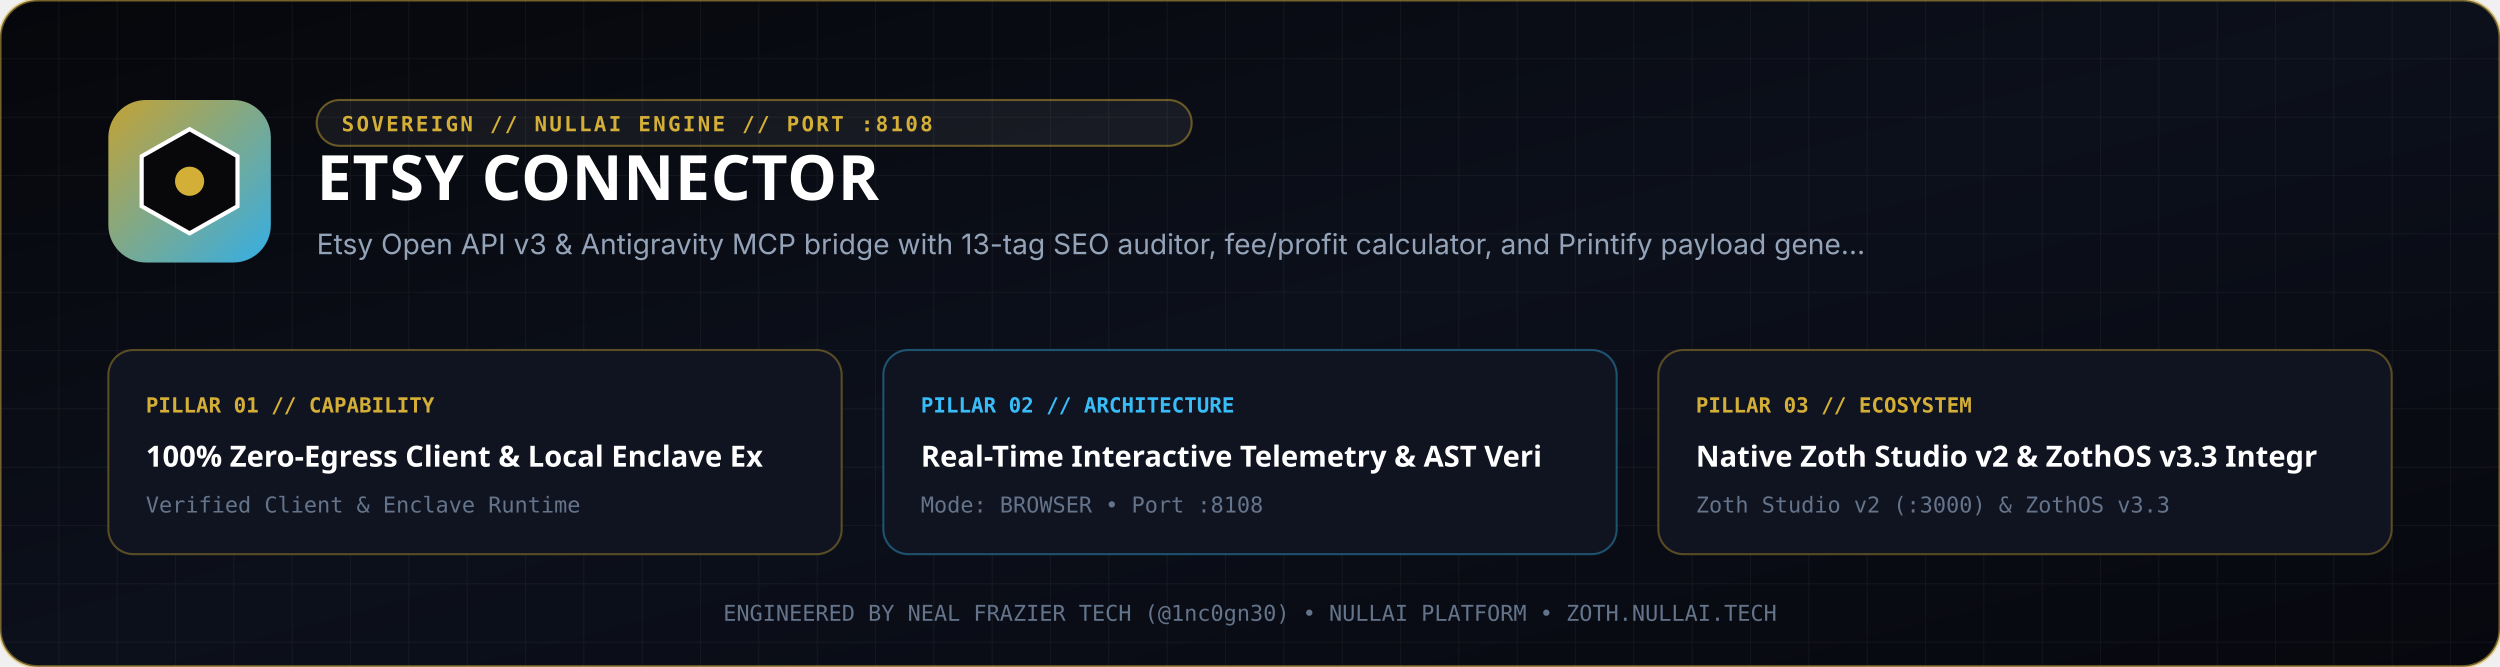
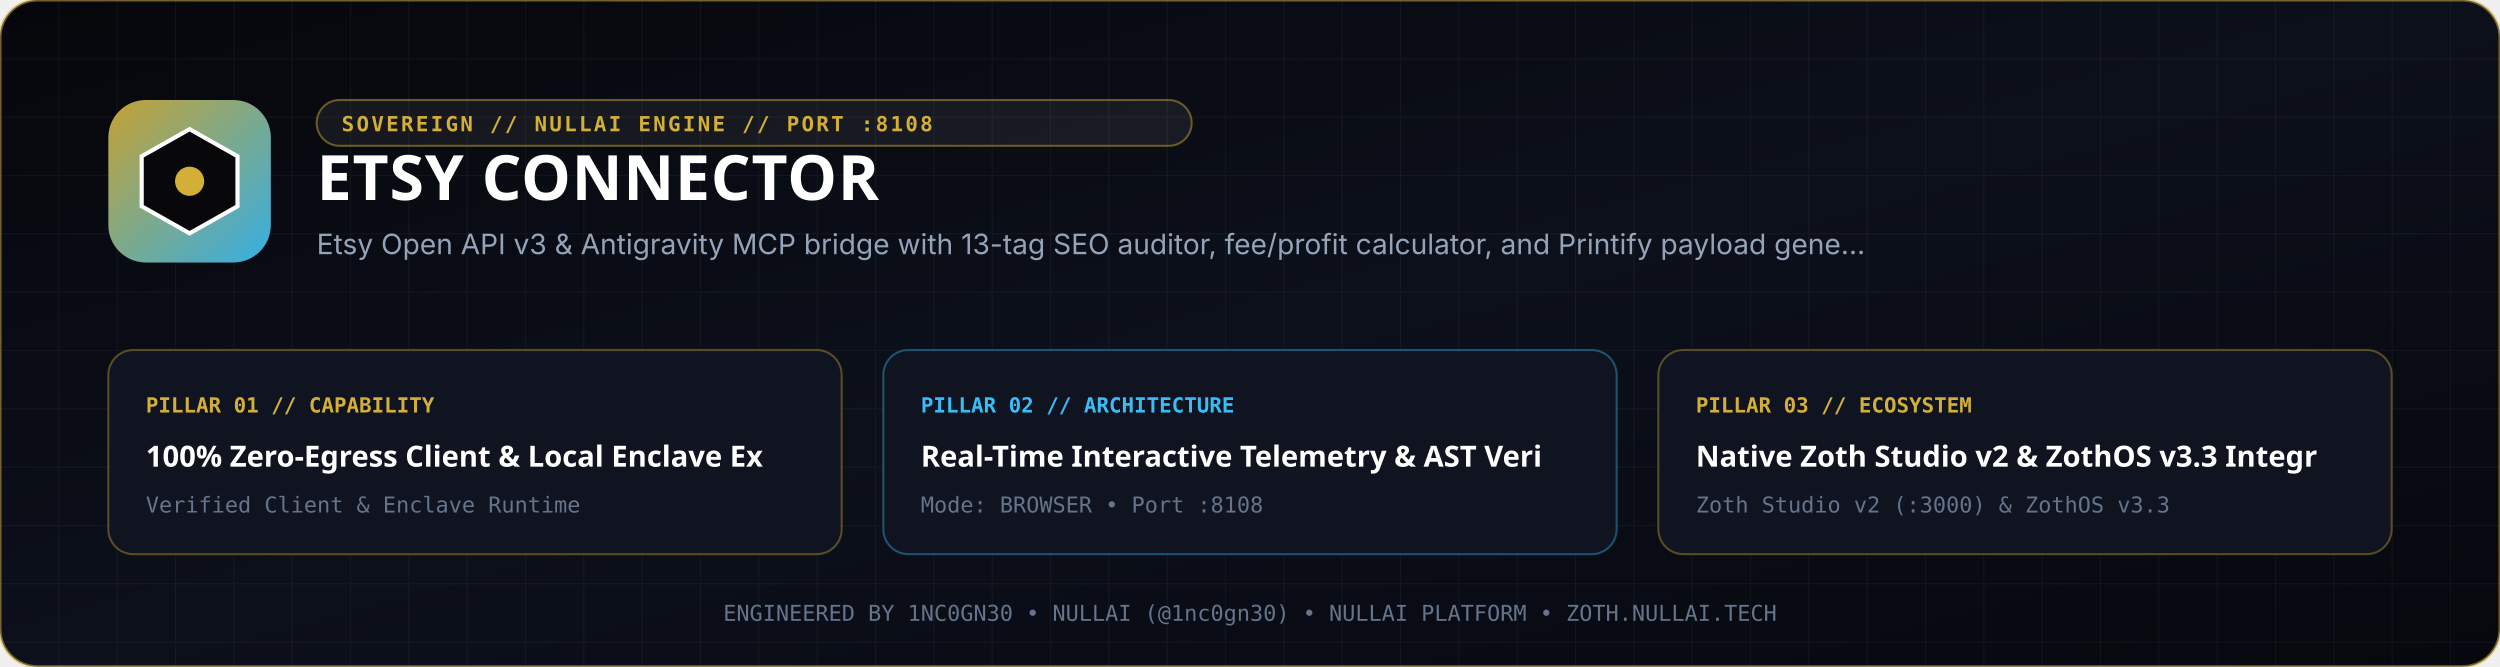
<svg xmlns="http://www.w3.org/2000/svg" viewBox="0 0 1200 320" width="100%" height="100%">
  <defs>
    <linearGradient id="bg" x1="0%" y1="0%" x2="100%" y2="100%">
      <stop offset="0%" stop-color="#06070B" />
      <stop offset="50%" stop-color="#0C101B" />
      <stop offset="100%" stop-color="#07080E" />
    </linearGradient>
    <linearGradient id="accent" x1="0%" y1="0%" x2="100%" y2="100%">
      <stop offset="0%" stop-color="#D4AF37" />
      <stop offset="100%" stop-color="#38BDF8" />
    </linearGradient>
    <pattern id="grid" width="28" height="28" patternUnits="userSpaceOnUse">
      <path d="M 28 0 L 0 0 0 28" fill="none" stroke="rgba(255,255,255,0.04)" stroke-width="1" />
    </pattern>
  </defs>
  <rect width="1200" height="320" rx="18" fill="url(#bg)" stroke="#D4AF37" stroke-opacity="0.5" stroke-width="1.5" />
  <rect width="1200" height="320" rx="18" fill="url(#grid)" />
  <g transform="translate(52, 48)">
    <rect width="78" height="78" rx="18" fill="url(#accent)" opacity="0.92" />
    <polygon points="39,14 62,27 62,51 39,64 16,51 16,27" fill="#08080B" stroke="#FFFFFF" stroke-width="2" />
    <circle cx="39" cy="39" r="7" fill="#D4AF37" />
  </g>
  <g transform="translate(152, 62)">
    <rect x="0" y="-14" width="420" height="22" rx="11" fill="rgba(255,255,255,0.06)" stroke="#D4AF37" stroke-opacity="0.45" />
    <text x="12" y="1" fill="#D4AF37" font-family="JetBrains Mono, monospace" font-size="10" font-weight="700" letter-spacing="1.1">SOVEREIGN // NULLAI ENGINE // PORT :8108</text>
    <text x="0" y="34" fill="#FFFFFF" font-family="Syne, Space Grotesk, sans-serif" font-size="30" font-weight="800" letter-spacing="0.4">ETSY CONNECTOR</text>
    <text x="0" y="60" fill="#94A3B8" font-family="Inter, sans-serif" font-size="13.5">Etsy Open API v3 &amp; Antigravity MCP bridge with 13-tag SEO auditor, fee/profit calculator, and Printify payload gene...</text>
  </g>
  <g transform="translate(52, 168)">
    <rect x="0" y="0" width="352" height="98" rx="12" fill="#101320" stroke="#D4AF37" stroke-opacity="0.38" />
    <text x="18" y="30" fill="#D4AF37" font-family="JetBrains Mono, monospace" font-size="10" font-weight="700">PILLAR 01 // CAPABILITY</text>
    <text x="18" y="56" fill="#FFFFFF" font-family="Space Grotesk, sans-serif" font-size="14" font-weight="700">100% Zero-Egress Client &amp; Local Enclave Ex</text>
    <text x="18" y="78" fill="#64748B" font-family="JetBrains Mono, monospace" font-size="10.5">Verified Client &amp; Enclave Runtime</text>
    <rect x="372" y="0" width="352" height="98" rx="12" fill="#101320" stroke="#38BDF8" stroke-opacity="0.38" />
    <text x="390" y="30" fill="#38BDF8" font-family="JetBrains Mono, monospace" font-size="10" font-weight="700">PILLAR 02 // ARCHITECTURE</text>
    <text x="390" y="56" fill="#FFFFFF" font-family="Space Grotesk, sans-serif" font-size="14" font-weight="700">Real-Time Interactive Telemetry &amp; AST Veri</text>
    <text x="390" y="78" fill="#64748B" font-family="JetBrains Mono, monospace" font-size="10.5">Mode: BROWSER • Port :8108</text>
    <rect x="744" y="0" width="352" height="98" rx="12" fill="#101320" stroke="#D4AF37" stroke-opacity="0.38" />
    <text x="762" y="30" fill="#D4AF37" font-family="JetBrains Mono, monospace" font-size="10" font-weight="700">PILLAR 03 // ECOSYSTEM</text>
    <text x="762" y="56" fill="#FFFFFF" font-family="Space Grotesk, sans-serif" font-size="14" font-weight="700">Native Zoth Studio v2 &amp; ZothOS v3.3 Integr</text>
    <text x="762" y="78" fill="#64748B" font-family="JetBrains Mono, monospace" font-size="10.5">Zoth Studio v2 (:3000) &amp; ZothOS v3.3</text>
  </g>
  <text x="600" y="298" text-anchor="middle" fill="#64748B" font-family="JetBrains Mono, monospace" font-size="10.5">
-     ENGINEERED BY NEAL FRAZIER TECH (@1nc0gn30)  •  NULLAI PLATFORM  •  ZOTH.NULLAI.TECH
+     ENGINEERED BY 1NC0GN30 • NULLAI (@1nc0gn30)  •  NULLAI PLATFORM  •  ZOTH.NULLAI.TECH
  </text>
</svg>
